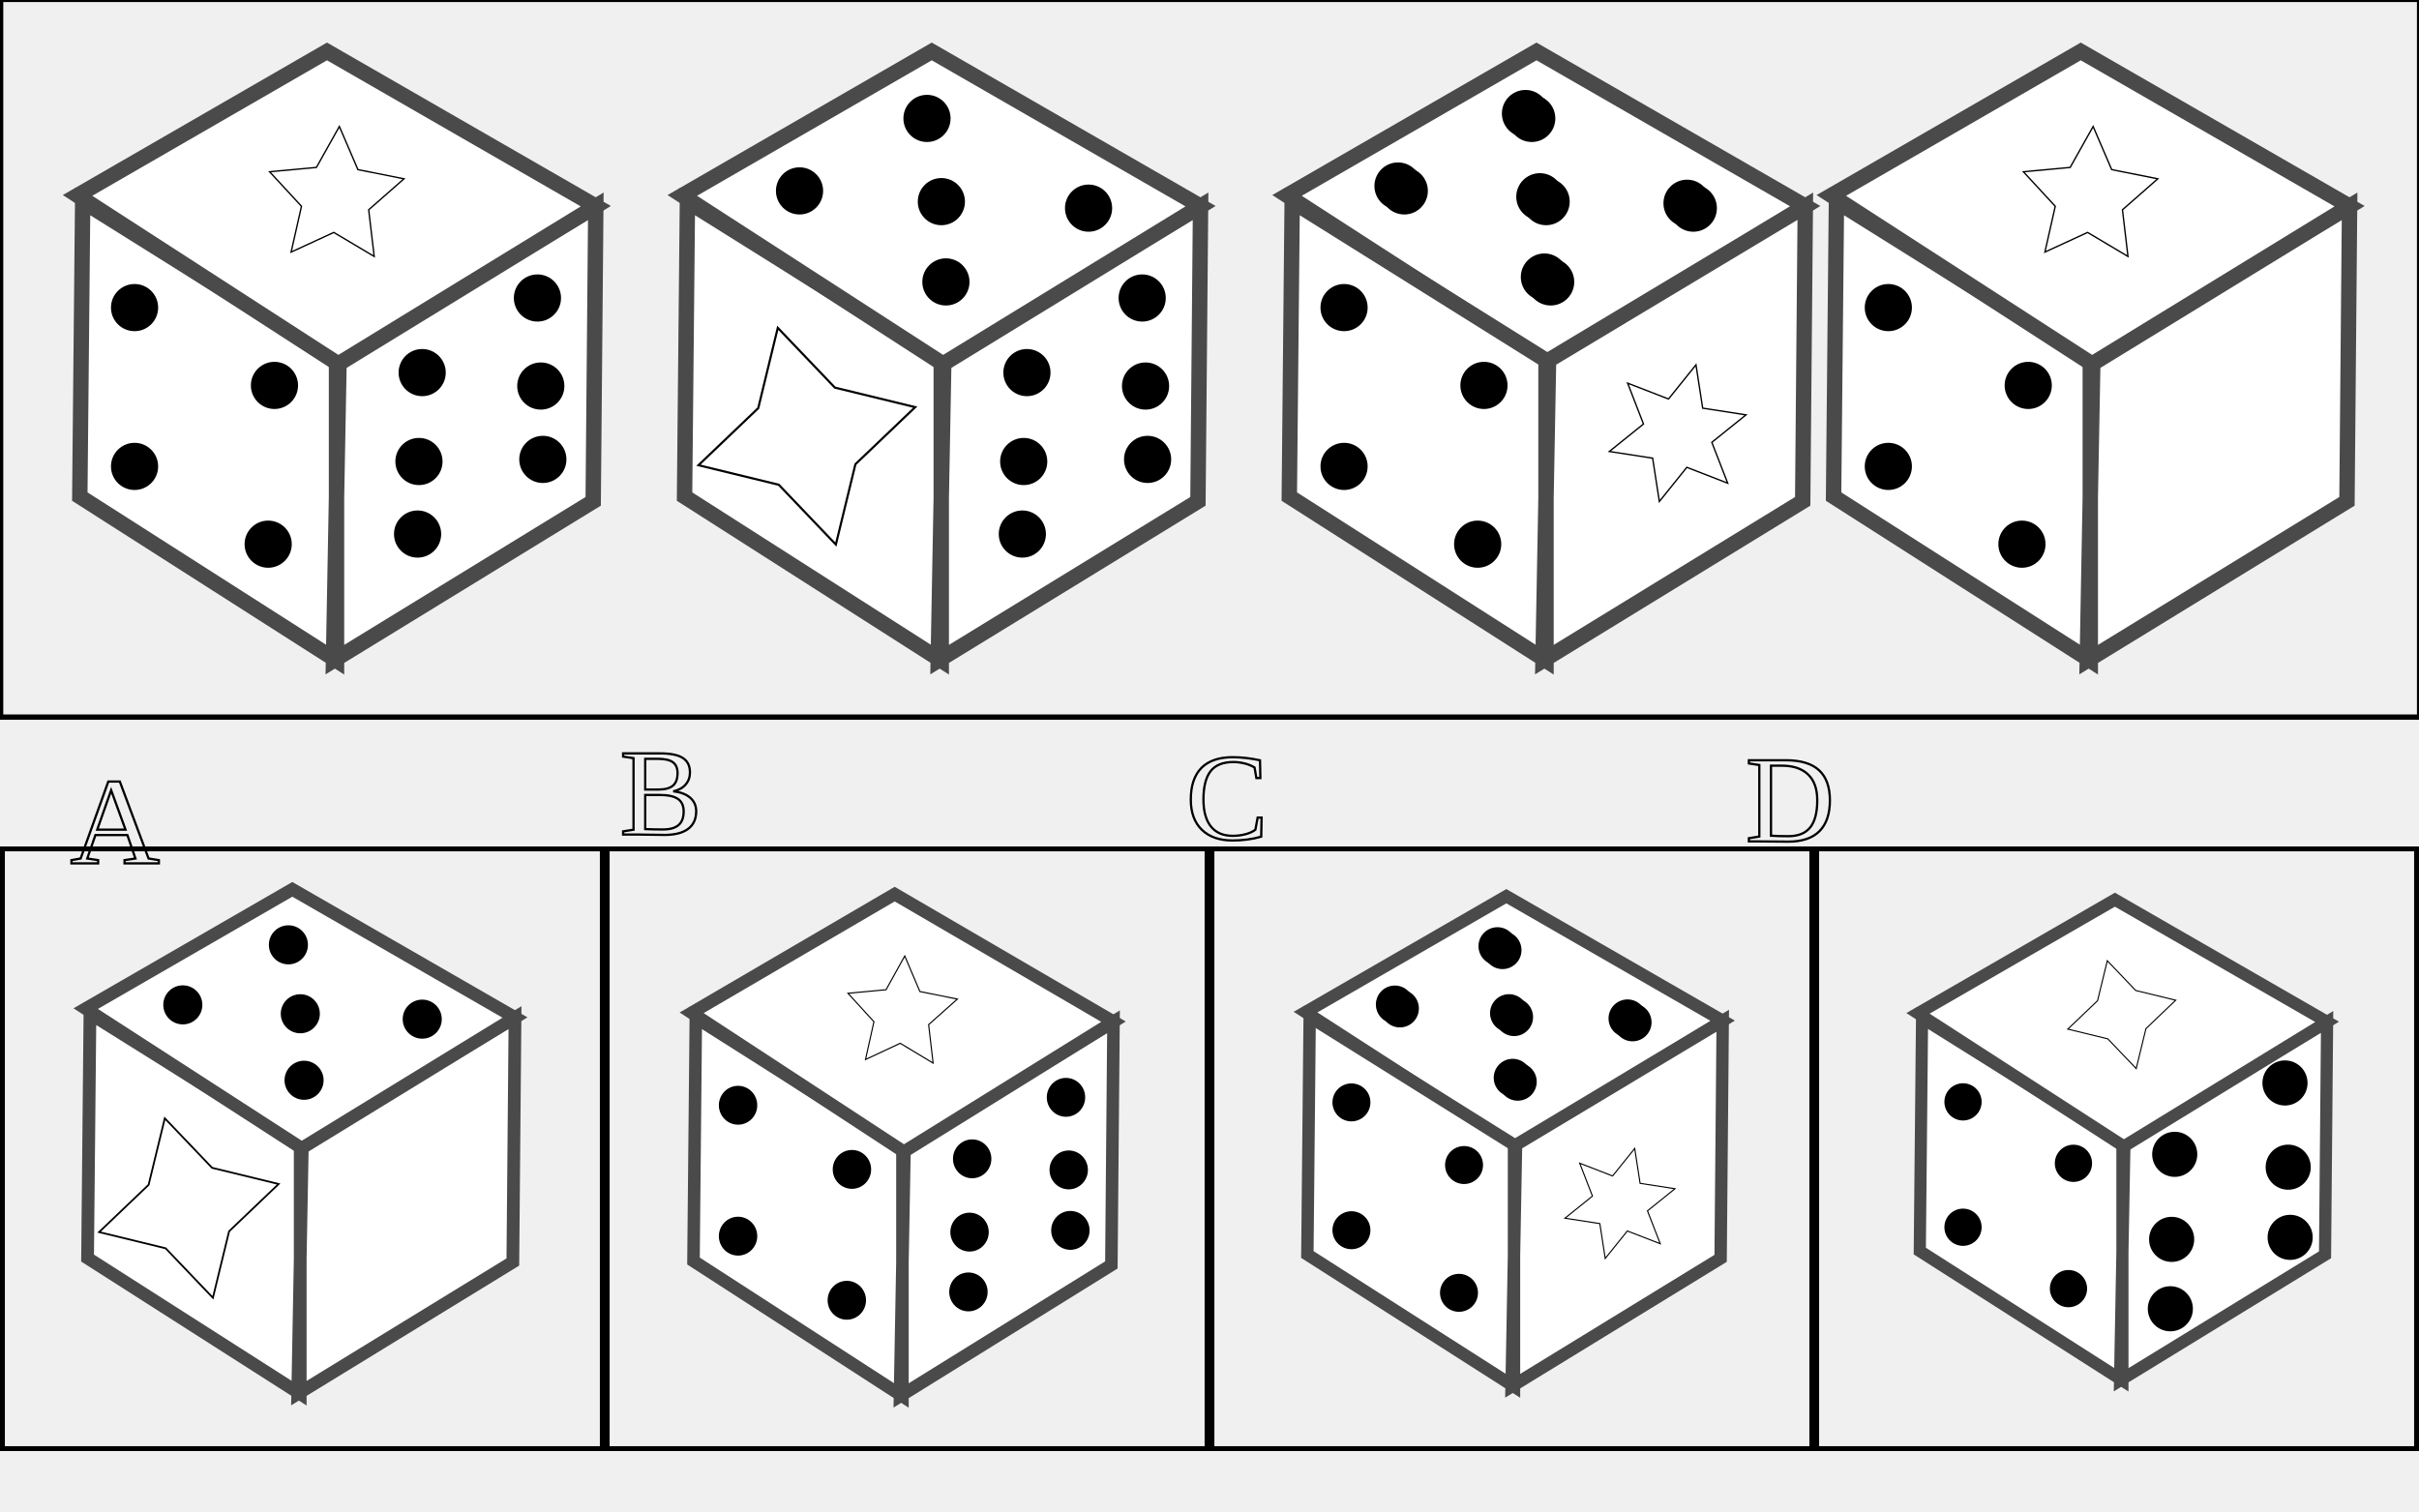
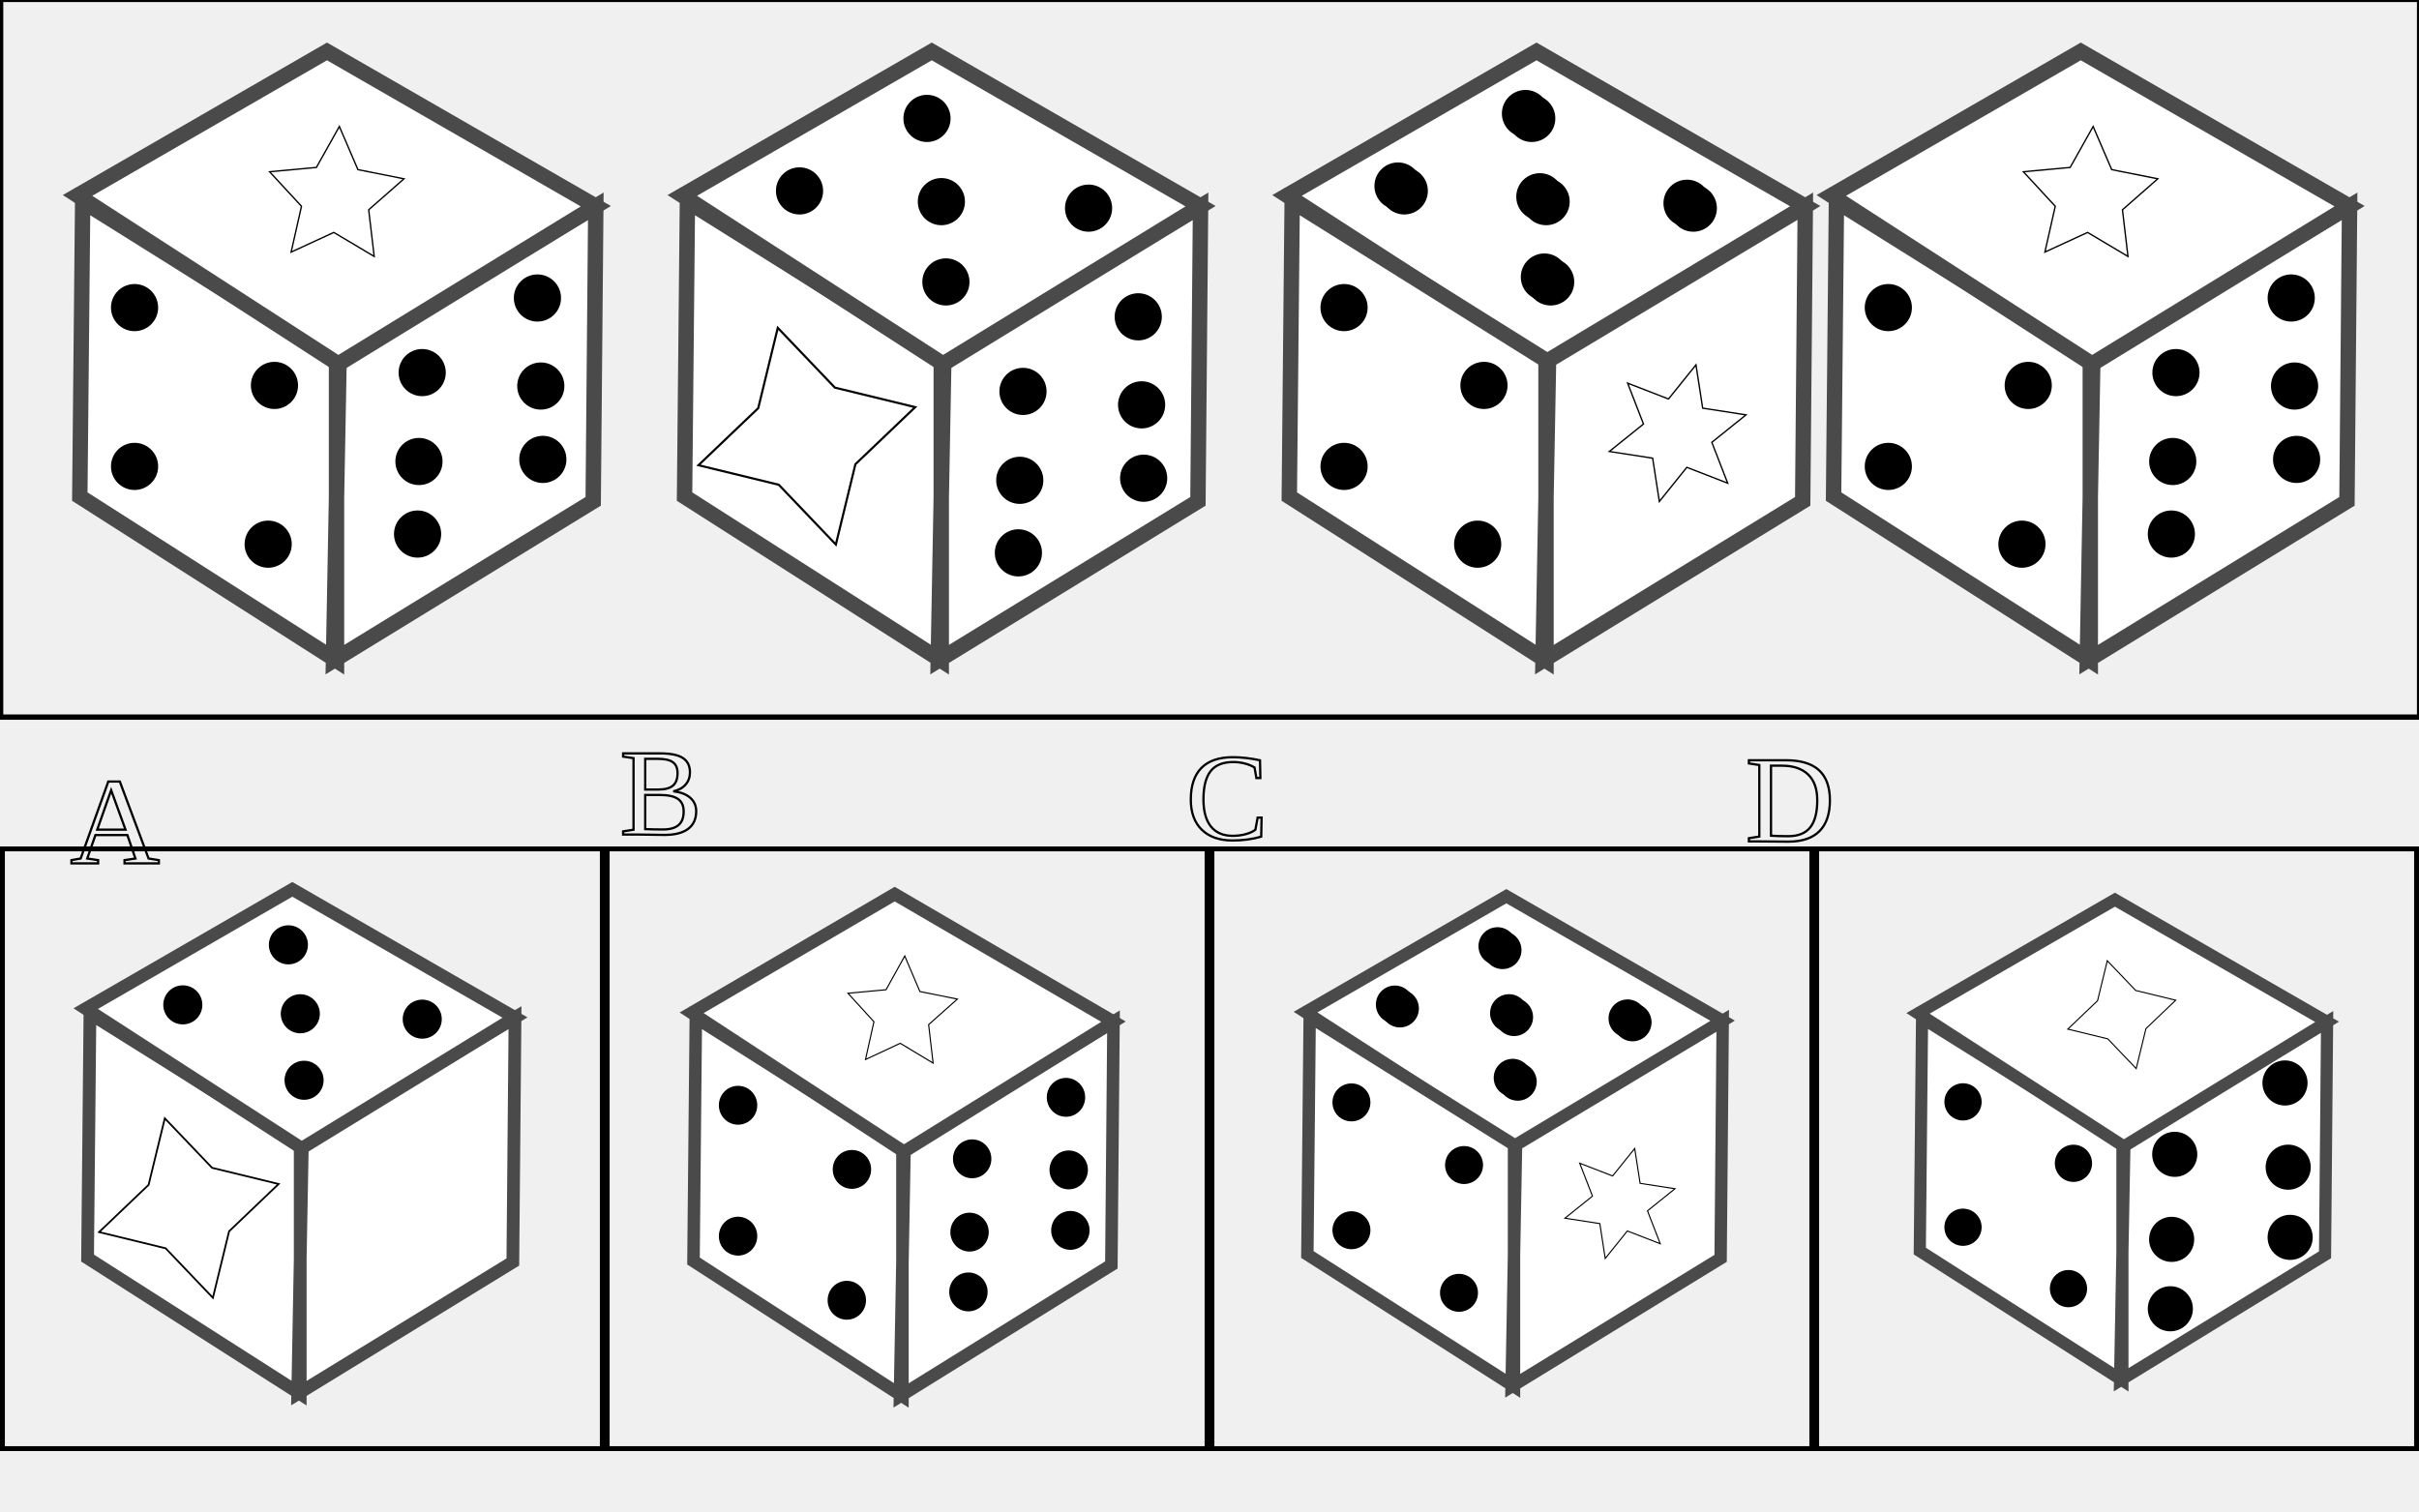
<svg xmlns="http://www.w3.org/2000/svg" width="800" height="500" viewBox="0 0 800 500" version="1.1" id="SVGRoot">
  <defs id="defs5302">
    <rect x="230.456" y="58.593" width="218.295" height="178.622" id="rect8215" />
    <rect x="-401.991" y="279.448" width="409.462" height="555.25" id="rect6626" />
    <rect x="-401.991" y="279.448" width="409.462" height="555.25" id="rect6626-4" />
    <rect x="-401.991" y="279.448" width="409.462" height="555.25" id="rect6626-4-5" />
    <rect x="-401.991" y="279.448" width="409.462" height="555.25" id="rect6626-4-5-4" />
    <rect x="391.684" y="65.201" width="272.593" height="354.339" id="rect1773" />
    <rect x="136.099" y="13.609" width="62.29" height="130.123" id="rect1779" />
    <rect x="136.099" y="13.609" width="62.29" height="130.123" id="rect1779-3" />
    <rect x="136.099" y="13.609" width="62.29" height="130.123" id="rect1779-3-7" />
    <rect x="391.684" y="65.201" width="272.593" height="354.339" id="rect1773-0" />
    <rect x="136.099" y="13.609" width="62.29" height="130.123" id="rect1779-9" />
    <rect x="136.099" y="13.609" width="62.29" height="130.123" id="rect1779-3-1" />
    <rect x="136.099" y="13.609" width="62.29" height="130.123" id="rect1779-3-7-7" />
    <rect x="391.684" y="65.201" width="272.593" height="354.339" id="rect1773-0-5" />
    <rect x="136.099" y="13.609" width="62.29" height="130.123" id="rect1779-9-0" />
    <rect x="136.099" y="13.609" width="62.29" height="130.123" id="rect1779-3-1-9" />
    <rect x="136.099" y="13.609" width="62.29" height="130.123" id="rect1779-3-7-7-6" />
    <rect x="391.684" y="65.201" width="272.593" height="354.339" id="rect10890" />
    <rect x="136.099" y="13.609" width="62.29" height="130.123" id="rect10892" />
    <rect x="136.099" y="13.609" width="62.29" height="130.123" id="rect10894" />
    <rect x="136.099" y="13.609" width="62.29" height="130.123" id="rect10896" />
    <rect x="391.684" y="65.201" width="272.593" height="354.339" id="rect10890-8" />
    <rect x="136.099" y="13.609" width="62.29" height="130.123" id="rect10892-1" />
    <rect x="136.099" y="13.609" width="62.29" height="130.123" id="rect10894-0" />
    <rect x="136.099" y="13.609" width="62.29" height="130.123" id="rect10896-3" />
    <rect x="391.684" y="65.201" width="272.593" height="354.339" id="rect10890-8-5" />
    <rect x="136.099" y="13.609" width="62.29" height="130.123" id="rect10892-1-9" />
    <rect x="136.099" y="13.609" width="62.29" height="130.123" id="rect10894-0-6" />
    <rect x="136.099" y="13.609" width="62.29" height="130.123" id="rect10896-3-2" />
    <rect x="391.684" y="65.201" width="272.593" height="354.339" id="rect10890-8-5-7" />
    <rect x="136.099" y="13.609" width="62.29" height="130.123" id="rect10892-1-9-5" />
    <rect x="136.099" y="13.609" width="62.29" height="130.123" id="rect10894-0-6-3" />
    <rect x="136.099" y="13.609" width="62.29" height="130.123" id="rect10896-3-2-8" />
    <rect x="391.684" y="65.201" width="272.593" height="354.339" id="rect10890-8-5-7-8" />
    <rect x="136.099" y="13.609" width="62.29" height="130.123" id="rect10892-1-9-5-6" />
    <rect x="136.099" y="13.609" width="62.29" height="130.123" id="rect10894-0-6-3-0" />
    <rect x="136.099" y="13.609" width="62.29" height="130.123" id="rect10896-3-2-8-4" />
    <rect x="391.684" y="65.201" width="272.593" height="354.339" id="rect10890-8-5-5" />
    <rect x="136.099" y="13.609" width="62.29" height="130.123" id="rect10892-1-9-4" />
    <rect x="136.099" y="13.609" width="62.29" height="130.123" id="rect10894-0-6-0" />
    <rect x="136.099" y="13.609" width="62.29" height="130.123" id="rect10896-3-2-5" />
    <rect x="391.684" y="65.201" width="272.593" height="354.339" id="rect10890-8-5-5-1" />
    <rect x="136.099" y="13.609" width="62.29" height="130.123" id="rect10892-1-9-4-2" />
    <rect x="136.099" y="13.609" width="62.29" height="130.123" id="rect10894-0-6-0-8" />
    <rect x="136.099" y="13.609" width="62.29" height="130.123" id="rect10896-3-2-5-9" />
    <rect x="391.684" y="65.201" width="272.593" height="354.339" id="rect12915" />
    <rect x="136.099" y="13.609" width="62.29" height="130.123" id="rect12917" />
    <rect x="136.099" y="13.609" width="62.29" height="130.123" id="rect12919" />
    <rect x="136.099" y="13.609" width="62.29" height="130.123" id="rect12921" />
    <rect x="391.684" y="65.201" width="272.593" height="354.339" id="rect12955" />
    <rect x="136.099" y="13.609" width="62.29" height="130.123" id="rect12957" />
    <rect x="136.099" y="13.609" width="62.29" height="130.123" id="rect12959" />
    <rect x="136.099" y="13.609" width="62.29" height="130.123" id="rect12961" />
    <rect x="391.684" y="65.201" width="272.593" height="354.339" id="rect12995" />
    <rect x="136.099" y="13.609" width="62.29" height="130.123" id="rect12997" />
    <rect x="136.099" y="13.609" width="62.29" height="130.123" id="rect12999" />
    <rect x="136.099" y="13.609" width="62.29" height="130.123" id="rect13001" />
  </defs>
  <g id="layer1">
    <g id="question">
      <g id="g1" transform="matrix(2.169296,0,0,2.169296,-8.011128,-9.892412)">
        <g id="g8" transform="matrix(1.145163,0,0,1.145163,-125.4129,-25.71557)" style="fill:#ffffff">
          <path style="fill:#ffffff;stroke:#4a4a4a;stroke-width:2.049" d="m 157.539,74.409 -33.793,-21.148 -0.382,39.301 34.175,21.829 V 74.409 m 0.34,0.003 34.179,-20.518 -0.347,39.301 -34.574,21.192 0.741,-39.975" id="path8" />
        </g>
        <path style="fill:#ffffff;stroke:#4a4a4a;stroke-width:2.346" d="M 94.524,36.002 53.544,12.404 15.514,34.361 55.264,60.063 Z" id="path9" />
      </g>
      <path style="fill:none;stroke:#000000;stroke-width:0.6" id="path1" d="M 130.313,69.851 114.678,83.571 117.116,104.23 99.236,93.6 80.342,102.303 84.927,82.012 70.811,66.733 91.525,64.823 101.695,46.677 l 8.217,19.11 z" transform="matrix(0.7470027,0,0,0.7470027,36.26486,6.965604)" />
      <circle style="fill:#000000;fill-opacity:1;stroke:#000000;stroke-width:0.6" id="path2" cx="44.5" cy="101.75" r="7.5" />
      <circle style="fill:#000000;fill-opacity:1;stroke:#000000;stroke-width:0.6" id="path2-2" cx="90.767" cy="127.493" r="7.5" />
      <circle style="fill:#000000;fill-opacity:1;stroke:#000000;stroke-width:0.6" id="path2-2-2" cx="88.688" cy="180.01" r="7.5" />
      <circle style="fill:#000000;fill-opacity:1;stroke:#000000;stroke-width:0.6" id="path2-2-2-0" cx="44.5" cy="154.283" r="7.5" />
      <circle style="fill:#000000;fill-opacity:1;stroke:#000000;stroke-width:0.6" id="path2-2-4" cx="179.525" cy="151.968" r="7.5" />
      <circle style="fill:#000000;fill-opacity:1;stroke:#000000;stroke-width:0.6" id="path2-2-4-7" cx="178.85" cy="127.698" r="7.5" />
      <circle style="fill:#000000;fill-opacity:1;stroke:#000000;stroke-width:0.6" id="path2-2-4-7-5" cx="177.739" cy="98.576" r="7.5" />
      <circle style="fill:#000000;fill-opacity:1;stroke:#000000;stroke-width:0.6" id="path2-2-4-7-5-7" cx="138.556" cy="152.661" r="7.5" />
      <circle style="fill:#000000;fill-opacity:1;stroke:#000000;stroke-width:0.6" id="path2-2-4-7-5-7-4" cx="138.103" cy="176.66" r="7.5" />
      <circle style="fill:#000000;fill-opacity:1;stroke:#000000;stroke-width:0.6" id="path2-2-2-0-9" cx="139.622" cy="123.251" r="7.5" />
      <circle style="fill:#000000;fill-opacity:1;stroke:#000000;stroke-width:0.6" id="circle151" cx="759.525" cy="151.968" r="7.5" />
      <circle style="fill:#000000;fill-opacity:1;stroke:#000000;stroke-width:0.6" id="circle152" cx="758.85" cy="127.698" r="7.5" />
      <circle style="fill:#000000;fill-opacity:1;stroke:#000000;stroke-width:0.6" id="circle153" cx="757.739" cy="98.576" r="7.5" />
      <circle style="fill:#000000;fill-opacity:1;stroke:#000000;stroke-width:0.6" id="circle154" cx="718.556" cy="152.661" r="7.5" />
      <circle style="fill:#000000;fill-opacity:1;stroke:#000000;stroke-width:0.6" id="circle155" cx="718.103" cy="176.66" r="7.5" />
      <circle style="fill:#000000;fill-opacity:1;stroke:#000000;stroke-width:0.6" id="circle156" cx="719.622" cy="123.251" r="7.5" />
      <circle style="fill:#000000;fill-opacity:1;stroke:#000000;stroke-width:0.6" id="circle157" cx="379.525" cy="151.968" r="7.5" />
      <circle style="fill:#000000;fill-opacity:1;stroke:#000000;stroke-width:0.6" id="circle158" cx="378.85" cy="127.698" r="7.5" />
      <circle style="fill:#000000;fill-opacity:1;stroke:#000000;stroke-width:0.6" id="circle159" cx="377.739" cy="98.576" r="7.5" />
      <circle style="fill:#000000;fill-opacity:1;stroke:#000000;stroke-width:0.6" id="circle160" cx="338.556" cy="152.661" r="7.5" />
      <circle style="fill:#000000;fill-opacity:1;stroke:#000000;stroke-width:0.6" id="circle161" cx="338.103" cy="176.66" r="7.5" />
      <circle style="fill:#000000;fill-opacity:1;stroke:#000000;stroke-width:0.6" id="circle162" cx="339.622" cy="123.251" r="7.5" />
      <g id="g168">
        <g id="g3" transform="matrix(2.484198,0,0,2.484198,-80.06885,-65.67709)" style="fill:#ffffff">
          <path style="fill:#ffffff;stroke:#4a4a4a;stroke-width:2.049" d="m 157.539,74.409 -33.793,-21.148 -0.382,39.301 34.175,21.829 V 74.409 m 0.34,0.003 34.179,-20.518 -0.347,39.301 -34.574,21.192 0.741,-39.975" id="path3" />
        </g>
        <path style="fill:#ffffff;stroke:#4a4a4a;stroke-width:5.09" d="M 397.039,68.206 308.141,17.015 225.643,64.646 311.873,120.403 Z" id="path4" />
        <circle style="fill:#000000;fill-opacity:1;stroke:#000000;stroke-width:0.6" id="circle5-8" cx="264.417" cy="63.147" r="7.5" />
        <circle style="fill:#000000;fill-opacity:1;stroke:#000000;stroke-width:0.6" id="circle5-8-8" cx="306.57" cy="39.173" r="7.5" />
        <circle style="fill:#000000;fill-opacity:1;stroke:#000000;stroke-width:0.6" id="circle5-8-8-6" cx="360.005" cy="68.852" r="7.5" />
        <circle style="fill:#000000;fill-opacity:1;stroke:#000000;stroke-width:0.6" id="circle5-8-8-6-4" cx="312.828" cy="93.256" r="7.5" />
        <circle style="fill:#000000;fill-opacity:1;stroke:#000000;stroke-width:0.6" id="circle5-8-8-6-4-3" cx="311.325" cy="66.698" r="7.5" />
        <path style="fill:none;stroke:#000000;stroke-width:0.6" id="path128" d="M 130.313,69.851 113.62,85.79 108.163,108.216 92.224,91.523 69.798,86.066 86.492,70.127 91.948,47.701 107.887,64.394 Z" transform="matrix(1.184442,0,0,1.184442,148.3179,51.95028)" />
      </g>
      <g id="g28" transform="matrix(2.169296,0,0,2.169296,571.9889,-9.892412)">
        <g id="g27" transform="matrix(1.145163,0,0,1.145163,-125.4129,-25.71557)" style="fill:#ffffff">
          <path style="fill:#ffffff;stroke:#4a4a4a;stroke-width:2.049" d="m 157.539,74.409 -33.793,-21.148 -0.382,39.301 34.175,21.829 V 74.409 m 0.34,0.003 34.179,-20.518 -0.347,39.301 -34.574,21.192 0.741,-39.975" id="path27" />
        </g>
        <path style="fill:#ffffff;stroke:#4a4a4a;stroke-width:2.346" d="M 94.524,36.002 53.544,12.404 15.514,34.361 55.264,60.063 Z" id="path28" />
      </g>
      <path style="fill:#ffffff;stroke:#4a4a4a;stroke-width:5.09" d="M 597.039,68.206 508.141,17.015 425.643,64.646 511.873,120.403 Z" id="path20" />
      <rect style="fill:none;stroke:#000000;stroke-width:1.357" id="rect1856" width="799.595" height="237.215" x="0.405" y="0" />
      <circle style="fill:#000000;fill-opacity:1;stroke:#000000;stroke-width:0.6" id="circle5-8-5" cx="462.343" cy="61.532" r="7.5" />
      <circle style="fill:#000000;fill-opacity:1;stroke:#000000;stroke-width:0.6" id="circle5-8-8-8" cx="504.495" cy="37.557" r="7.5" />
      <circle style="fill:#000000;fill-opacity:1;stroke:#000000;stroke-width:0.6" id="circle5-8-8-6-6" cx="557.93" cy="67.237" r="7.5" />
      <circle style="fill:#000000;fill-opacity:1;stroke:#000000;stroke-width:0.6" id="circle5-8-8-6-4-8" cx="510.753" cy="91.641" r="7.5" />
      <circle style="fill:#000000;fill-opacity:1;stroke:#000000;stroke-width:0.6" id="circle5-8-8-6-4-3-7" cx="509.251" cy="65.082" r="7.5" />
      <circle style="fill:#000000;fill-opacity:1;stroke:#000000;stroke-width:0.6" id="circle35" cx="464.417" cy="63.147" r="7.5" />
      <circle style="fill:#000000;fill-opacity:1;stroke:#000000;stroke-width:0.6" id="circle36" cx="506.57" cy="39.173" r="7.5" />
      <circle style="fill:#000000;fill-opacity:1;stroke:#000000;stroke-width:0.6" id="circle37" cx="560.005" cy="68.852" r="7.5" />
      <circle style="fill:#000000;fill-opacity:1;stroke:#000000;stroke-width:0.6" id="circle38" cx="512.828" cy="93.256" r="7.5" />
      <circle style="fill:#000000;fill-opacity:1;stroke:#000000;stroke-width:0.6" id="circle39" cx="511.325" cy="66.698" r="7.5" />
      <g id="g19" transform="matrix(2.484198,0,0,2.484198,119.9312,-65.67709)" style="fill:#ffffff">
        <path style="fill:#ffffff;stroke:#4a4a4a;stroke-width:2.049" d="m 157.539,74.409 -33.793,-21.148 -0.382,39.301 34.175,21.829 V 74.409 m 0.34,0.003 34.179,-20.518 -0.347,39.301 -34.574,21.192 0.741,-39.975" id="path19" />
      </g>
      <path style="fill:none;stroke:#000000;stroke-width:0.6" id="path29" d="M 130.313,69.851 114.678,83.571 117.116,104.23 99.236,93.6 80.342,102.303 84.927,82.012 70.811,66.733 91.525,64.823 101.695,46.677 l 8.217,19.11 z" transform="matrix(0.7470027,0,0,0.7470027,616.2649,6.965604)" />
      <path style="fill:none;stroke:#000000;stroke-width:0.6" id="path29-7" d="M 130.313,69.851 115.184,82.012 122.206,100.109 104.109,93.087 91.948,108.216 88.981,89.034 69.798,86.066 84.927,73.905 77.906,55.808 l 18.096,7.021 12.161,-15.129 2.968,19.183 z" transform="matrix(0.7470027,0,0,0.7470027,480.0862,85.05238)" />
      <circle style="fill:#000000;fill-opacity:1;stroke:#000000;stroke-width:0.6" id="circle29" cx="624.5" cy="101.75" r="7.5" />
      <circle style="fill:#000000;fill-opacity:1;stroke:#000000;stroke-width:0.6" id="circle30" cx="670.767" cy="127.493" r="7.5" />
      <circle style="fill:#000000;fill-opacity:1;stroke:#000000;stroke-width:0.6" id="circle31" cx="668.688" cy="180.01" r="7.5" />
      <circle style="fill:#000000;fill-opacity:1;stroke:#000000;stroke-width:0.6" id="circle32" cx="624.5" cy="154.283" r="7.5" />
      <circle style="fill:#000000;fill-opacity:1;stroke:#000000;stroke-width:0.6" id="circle123" cx="444.5" cy="101.75" r="7.5" />
      <circle style="fill:#000000;fill-opacity:1;stroke:#000000;stroke-width:0.6" id="circle124" cx="490.767" cy="127.493" r="7.5" />
      <circle style="fill:#000000;fill-opacity:1;stroke:#000000;stroke-width:0.6" id="circle125" cx="488.688" cy="180.01" r="7.5" />
      <circle style="fill:#000000;fill-opacity:1;stroke:#000000;stroke-width:0.6" id="circle126" cx="444.5" cy="154.283" r="7.5" />
-       <circle style="fill:#000000;fill-opacity:1;stroke:#000000;stroke-width:0.6" id="circle1" cx="379.525" cy="151.968" r="7.5" />
-       <circle style="fill:#000000;fill-opacity:1;stroke:#000000;stroke-width:0.6" id="circle2" cx="378.85" cy="127.698" r="7.5" />
-       <circle style="fill:#000000;fill-opacity:1;stroke:#000000;stroke-width:0.6" id="circle3" cx="377.739" cy="98.576" r="7.5" />
-       <circle style="fill:#000000;fill-opacity:1;stroke:#000000;stroke-width:0.6" id="circle4" cx="338.556" cy="152.661" r="7.5" />
-       <circle style="fill:#000000;fill-opacity:1;stroke:#000000;stroke-width:0.6" id="circle5" cx="338.103" cy="176.66" r="7.5" />
-       <circle style="fill:#000000;fill-opacity:1;stroke:#000000;stroke-width:0.6" id="circle6" cx="339.622" cy="123.251" r="7.5" />
+       <g id="g2" transform="translate(380)">
+         <circle style="fill:#000000;fill-opacity:1;stroke:#000000;stroke-width:0.6" id="circle1" cx="379.525" cy="151.968" r="7.5" />
+         <circle style="fill:#000000;fill-opacity:1;stroke:#000000;stroke-width:0.6" id="circle2" cx="378.85" cy="127.698" r="7.5" />
+         <circle style="fill:#000000;fill-opacity:1;stroke:#000000;stroke-width:0.6" id="circle3" cx="377.739" cy="98.576" r="7.5" />
+         <circle style="fill:#000000;fill-opacity:1;stroke:#000000;stroke-width:0.6" id="circle4" cx="338.556" cy="152.661" r="7.5" />
+         <circle style="fill:#000000;fill-opacity:1;stroke:#000000;stroke-width:0.6" id="circle5" cx="338.103" cy="176.66" r="7.5" />
+         <circle style="fill:#000000;fill-opacity:1;stroke:#000000;stroke-width:0.6" id="circle6" cx="339.622" cy="123.251" r="7.5" />
+       </g>
+       <g id="g2-5" transform="translate(-1.303303,6.223607)">
+         <circle style="fill:#000000;fill-opacity:1;stroke:#000000;stroke-width:0.6" id="circle1-0" cx="379.525" cy="151.968" r="7.5" />
+         <circle style="fill:#000000;fill-opacity:1;stroke:#000000;stroke-width:0.6" id="circle2-5" cx="378.85" cy="127.698" r="7.5" />
+         <circle style="fill:#000000;fill-opacity:1;stroke:#000000;stroke-width:0.6" id="circle3-4" cx="377.739" cy="98.576" r="7.5" />
+         <circle style="fill:#000000;fill-opacity:1;stroke:#000000;stroke-width:0.6" id="circle4-6" cx="338.556" cy="152.661" r="7.5" />
+         <circle style="fill:#000000;fill-opacity:1;stroke:#000000;stroke-width:0.6" id="circle5-3" cx="338.103" cy="176.66" r="7.5" />
+         <circle style="fill:#000000;fill-opacity:1;stroke:#000000;stroke-width:0.6" id="circle6-5" cx="339.622" cy="123.251" r="7.5" />
+       </g>
    </g>
    <g id="d">
      <g id="g130" transform="matrix(1.712307,0,0,1.712307,607.7495,276.3703)">
        <g id="g129" transform="matrix(1.145163,0,0,1.145163,-125.4129,-25.71557)" style="fill:#ffffff">
          <path style="fill:#ffffff;stroke:#4a4a4a;stroke-width:2.049" d="m 157.539,74.409 -33.793,-21.148 -0.382,39.301 34.175,21.829 V 74.409 m 0.34,0.003 34.179,-20.518 -0.347,39.301 -34.574,21.192 0.741,-39.975" id="path129" />
        </g>
        <path style="fill:#ffffff;stroke:#4a4a4a;stroke-width:2.346" d="M 94.524,36.002 53.544,12.404 15.514,34.361 55.264,60.063 Z" id="path130" />
      </g>
      <rect style="fill:none;stroke:#000000;stroke-width:1.616" id="rect5436-2-6-6" width="198.384" height="198.384" x="600.808" y="280.808" />
      <circle style="fill:#000000;fill-opacity:1;stroke:#000000;stroke-width:0.574" id="circle163" cx="757.388" cy="409.312" r="7.174" />
      <circle style="fill:#000000;fill-opacity:1;stroke:#000000;stroke-width:0.574" id="circle164" cx="756.743" cy="386.095" r="7.174" />
      <circle style="fill:#000000;fill-opacity:1;stroke:#000000;stroke-width:0.574" id="circle165" cx="755.681" cy="358.238" r="7.174" />
      <circle style="fill:#000000;fill-opacity:1;stroke:#000000;stroke-width:0.574" id="circle166" cx="718.197" cy="409.975" r="7.174" />
      <circle style="fill:#000000;fill-opacity:1;stroke:#000000;stroke-width:0.574" id="circle167" cx="717.765" cy="432.932" r="7.174" />
      <circle style="fill:#000000;fill-opacity:1;stroke:#000000;stroke-width:0.574" id="circle168" cx="719.217" cy="381.841" r="7.174" />
      <path style="fill:none;stroke:#000000;stroke-width:0.6" id="path131" d="M 130.313,69.851 113.62,85.79 108.163,108.216 92.224,91.523 69.798,86.066 86.492,70.127 91.948,47.701 107.887,64.394 Z" transform="matrix(0.5896375,0,0,0.5896375,642.6982,289.677)" />
      <circle style="fill:#000000;fill-opacity:1;stroke:#000000;stroke-width:0.474" id="circle131" cx="649.198" cy="364.494" r="5.92" />
      <circle style="fill:#000000;fill-opacity:1;stroke:#000000;stroke-width:0.474" id="circle132" cx="685.719" cy="384.814" r="5.92" />
      <circle style="fill:#000000;fill-opacity:1;stroke:#000000;stroke-width:0.474" id="circle133" cx="684.078" cy="426.267" r="5.92" />
      <circle style="fill:#000000;fill-opacity:1;stroke:#000000;stroke-width:0.474" id="circle134" cx="649.198" cy="405.961" r="5.92" />
    </g>
    <g id="c">
      <rect style="fill:none;stroke:#000000;stroke-width:1.616" id="rect5436-2-6" width="198.384" height="198.384" x="400.808" y="280.808" />
      <path style="fill:#ffffff;stroke:#4a4a4a;stroke-width:4.097" d="m 569.727,337.662 -71.558,-41.205 -66.407,38.34 69.41,44.881 z" id="path137" />
      <circle style="fill:#000000;fill-opacity:1;stroke:#000000;stroke-width:0.483" id="circle137" cx="461.304" cy="332.29" r="6.037" />
      <circle style="fill:#000000;fill-opacity:1;stroke:#000000;stroke-width:0.483" id="circle138" cx="495.234" cy="312.992" r="6.037" />
      <circle style="fill:#000000;fill-opacity:1;stroke:#000000;stroke-width:0.483" id="circle139" cx="538.246" cy="336.882" r="6.037" />
      <circle style="fill:#000000;fill-opacity:1;stroke:#000000;stroke-width:0.483" id="circle140" cx="500.272" cy="356.526" r="6.037" />
      <circle style="fill:#000000;fill-opacity:1;stroke:#000000;stroke-width:0.483" id="circle141" cx="499.062" cy="335.148" r="6.037" />
      <circle style="fill:#000000;fill-opacity:1;stroke:#000000;stroke-width:0.483" id="circle142" cx="462.973" cy="333.59" r="6.037" />
      <circle style="fill:#000000;fill-opacity:1;stroke:#000000;stroke-width:0.483" id="circle143" cx="496.904" cy="314.292" r="6.037" />
      <circle style="fill:#000000;fill-opacity:1;stroke:#000000;stroke-width:0.483" id="circle144" cx="539.916" cy="338.182" r="6.037" />
      <circle style="fill:#000000;fill-opacity:1;stroke:#000000;stroke-width:0.483" id="circle145" cx="501.941" cy="357.826" r="6.037" />
      <circle style="fill:#000000;fill-opacity:1;stroke:#000000;stroke-width:0.483" id="circle146" cx="500.732" cy="336.448" r="6.037" />
      <g id="g146" transform="matrix(1.999636,0,0,1.999636,185.6822,229.8939)" style="fill:#ffffff">
        <path style="fill:#ffffff;stroke:#4a4a4a;stroke-width:2.049" d="m 157.539,74.409 -33.793,-21.148 -0.382,39.301 34.175,21.829 V 74.409 m 0.34,0.003 34.179,-20.518 -0.347,39.301 -34.574,21.192 0.741,-39.975" id="path146" />
      </g>
      <path style="fill:none;stroke:#000000;stroke-width:0.6" id="path147" d="M 130.313,69.851 115.184,82.012 122.206,100.109 104.109,93.087 91.948,108.216 88.981,89.034 69.798,86.066 84.927,73.905 77.906,55.808 l 18.096,7.021 12.161,-15.129 2.968,19.183 z" transform="matrix(0.6012941,0,0,0.6012941,475.5863,351.2225)" />
      <circle style="fill:#000000;fill-opacity:1;stroke:#000000;stroke-width:0.483" id="circle147" cx="446.941" cy="364.663" r="6.037" />
      <circle style="fill:#000000;fill-opacity:1;stroke:#000000;stroke-width:0.483" id="circle148" cx="484.184" cy="385.385" r="6.037" />
      <circle style="fill:#000000;fill-opacity:1;stroke:#000000;stroke-width:0.483" id="circle149" cx="482.511" cy="427.658" r="6.037" />
      <circle style="fill:#000000;fill-opacity:1;stroke:#000000;stroke-width:0.483" id="circle150" cx="446.941" cy="406.95" r="6.037" />
    </g>
    <g id="b">
      <rect style="fill:none;stroke:#000000;stroke-width:1.616" id="rect5436-2" width="198.384" height="198.384" x="200.808" y="280.808" />
      <g id="g3-5" transform="matrix(0.8139398,0,0,0.824281,207.8678,281.7394)">
        <g id="g2-3" transform="matrix(2.169296,0,0,2.169296,-8.011128,-9.892412)">
          <g id="g8-2" transform="matrix(1.145163,0,0,1.145163,-125.4129,-25.71557)" style="fill:#ffffff">
            <path style="fill:#ffffff;stroke:#4a4a4a;stroke-width:2.049" d="m 157.539,74.409 -33.793,-21.148 -0.382,39.301 34.175,21.829 V 74.409 m 0.34,0.003 34.179,-20.518 -0.347,39.301 -34.574,21.192 0.741,-39.975" id="path8-9" />
          </g>
          <path style="fill:#ffffff;stroke:#4a4a4a;stroke-width:2.346" d="M 94.524,36.002 53.544,12.404 15.514,34.361 55.264,60.063 Z" id="path9-7" />
        </g>
        <path style="fill:none;stroke:#000000;stroke-width:0.6" id="path1-0" d="M 130.313,69.851 114.678,83.571 117.116,104.23 99.236,93.6 80.342,102.303 84.927,82.012 70.811,66.733 91.525,64.823 101.695,46.677 l 8.217,19.11 z" transform="matrix(0.7470027,0,0,0.7470027,36.26486,6.965604)" />
        <circle style="fill:#000000;fill-opacity:1;stroke:#000000;stroke-width:0.6" id="path2-0" cx="44.5" cy="101.75" r="7.5" />
        <circle style="fill:#000000;fill-opacity:1;stroke:#000000;stroke-width:0.6" id="path2-2-5" cx="90.767" cy="127.493" r="7.5" />
        <circle style="fill:#000000;fill-opacity:1;stroke:#000000;stroke-width:0.6" id="path2-2-2-5" cx="88.688" cy="180.01" r="7.5" />
        <circle style="fill:#000000;fill-opacity:1;stroke:#000000;stroke-width:0.6" id="path2-2-2-0-7" cx="44.5" cy="154.283" r="7.5" />
        <circle style="fill:#000000;fill-opacity:1;stroke:#000000;stroke-width:0.6" id="path2-2-4-0" cx="179.525" cy="151.968" r="7.5" />
        <circle style="fill:#000000;fill-opacity:1;stroke:#000000;stroke-width:0.6" id="path2-2-4-7-6" cx="178.85" cy="127.698" r="7.5" />
        <circle style="fill:#000000;fill-opacity:1;stroke:#000000;stroke-width:0.6" id="path2-2-4-7-5-2" cx="177.739" cy="98.576" r="7.5" />
        <circle style="fill:#000000;fill-opacity:1;stroke:#000000;stroke-width:0.6" id="path2-2-4-7-5-7-0" cx="138.556" cy="152.661" r="7.5" />
        <circle style="fill:#000000;fill-opacity:1;stroke:#000000;stroke-width:0.6" id="path2-2-4-7-5-7-4-6" cx="138.103" cy="176.66" r="7.5" />
        <circle style="fill:#000000;fill-opacity:1;stroke:#000000;stroke-width:0.6" id="path2-2-2-0-9-3" cx="139.622" cy="123.251" r="7.5" />
      </g>
    </g>
    <g id="a">
      <rect style="fill:none;stroke:#000000;stroke-width:1.615" id="rect5436" width="198.385" height="198.385" x="0.808" y="280.808" />
      <circle style="fill:#000000;fill-opacity:1;stroke:#000000;stroke-width:0.6" id="circle174" cx="159.525" cy="411.968" r="7.5" />
      <circle style="fill:#000000;fill-opacity:1;stroke:#000000;stroke-width:0.6" id="circle175" cx="158.85" cy="387.698" r="7.5" />
      <circle style="fill:#000000;fill-opacity:1;stroke:#000000;stroke-width:0.6" id="circle176" cx="157.739" cy="358.576" r="7.5" />
      <circle style="fill:#000000;fill-opacity:1;stroke:#000000;stroke-width:0.6" id="circle177" cx="118.556" cy="412.661" r="7.5" />
      <circle style="fill:#000000;fill-opacity:1;stroke:#000000;stroke-width:0.6" id="circle178" cx="118.103" cy="436.66" r="7.5" />
      <circle style="fill:#000000;fill-opacity:1;stroke:#000000;stroke-width:0.6" id="circle179" cx="119.622" cy="383.251" r="7.5" />
      <g id="g173" transform="matrix(0.8283493,0,0,0.8283493,-158.5699,280.0941)">
        <g id="g169" transform="matrix(2.484198,0,0,2.484198,-80.06885,-65.67709)" style="fill:#ffffff">
          <path style="fill:#ffffff;stroke:#4a4a4a;stroke-width:2.049" d="m 157.539,74.409 -33.793,-21.148 -0.382,39.301 34.175,21.829 V 74.409 m 0.34,0.003 34.179,-20.518 -0.347,39.301 -34.574,21.192 0.741,-39.975" id="path168" />
        </g>
        <path style="fill:#ffffff;stroke:#4a4a4a;stroke-width:5.09" d="M 397.039,68.206 308.141,17.015 225.643,64.646 311.873,120.403 Z" id="path169" />
        <circle style="fill:#000000;fill-opacity:1;stroke:#000000;stroke-width:0.6" id="circle169" cx="264.417" cy="63.147" r="7.5" />
        <circle style="fill:#000000;fill-opacity:1;stroke:#000000;stroke-width:0.6" id="circle170" cx="306.57" cy="39.173" r="7.5" />
        <circle style="fill:#000000;fill-opacity:1;stroke:#000000;stroke-width:0.6" id="circle171" cx="360.005" cy="68.852" r="7.5" />
        <circle style="fill:#000000;fill-opacity:1;stroke:#000000;stroke-width:0.6" id="circle172" cx="312.828" cy="93.256" r="7.5" />
        <circle style="fill:#000000;fill-opacity:1;stroke:#000000;stroke-width:0.6" id="circle173" cx="311.325" cy="66.698" r="7.5" />
        <path style="fill:none;stroke:#000000;stroke-width:0.6" id="path173" d="M 130.313,69.851 113.62,85.79 108.163,108.216 92.224,91.523 69.798,86.066 86.492,70.127 91.948,47.701 107.887,64.394 Z" transform="matrix(1.184442,0,0,1.184442,148.3179,51.95028)" />
      </g>
    </g>
  </g>
  <g id="layer3">
    <path style="fill:#000000;stroke:#000000;stroke-width:1.757" d="M -44.314,237.215 H 980.574" id="path5434" />
    <text xml:space="preserve" id="text6624" style="font-size:96px;white-space:pre;shape-inside:url(#rect6626);display:inline;fill:none;stroke:#000000;stroke-width:1.757" transform="matrix(0.4271483,0,0,0.4271483,194.9352,128.8153)">
-       <tspan x="-401.99" y="367.031" id="tspan1">A</tspan>
+       <tspan x="-401.99" y="367.031" id="tspan5">A</tspan>
    </text>
    <text xml:space="preserve" id="text6624-9" style="font-size:96px;white-space:pre;shape-inside:url(#rect6626-4);display:inline;fill:none;stroke:#000000;stroke-width:1.757" transform="matrix(0.4271483,0,0,0.4271483,376.6011,119.2888)">
-       <tspan x="-401.99" y="367.031" id="tspan2">B</tspan>
+       <tspan x="-401.99" y="367.031" id="tspan6">B</tspan>
    </text>
    <text xml:space="preserve" id="text6624-9-0" style="font-size:96px;white-space:pre;shape-inside:url(#rect6626-4-5);display:inline;fill:none;stroke:#000000;stroke-width:1.757" transform="matrix(0.4271483,0,0,0.4271483,563.8414,120.8503)">
-       <tspan x="-401.99" y="367.031" id="tspan3">C</tspan>
+       <tspan x="-401.99" y="367.031" id="tspan7">C</tspan>
    </text>
    <text xml:space="preserve" id="text6624-9-0-8" style="font-size:96px;white-space:pre;shape-inside:url(#rect6626-4-5-4);display:inline;fill:none;stroke:#000000;stroke-width:1.757" transform="matrix(0.4271483,0,0,0.4271483,748.9148,121.555)">
-       <tspan x="-401.99" y="367.031" id="tspan4">D</tspan>
+       <tspan x="-401.99" y="367.031" id="tspan8">D</tspan>
    </text>
  </g>
</svg>
